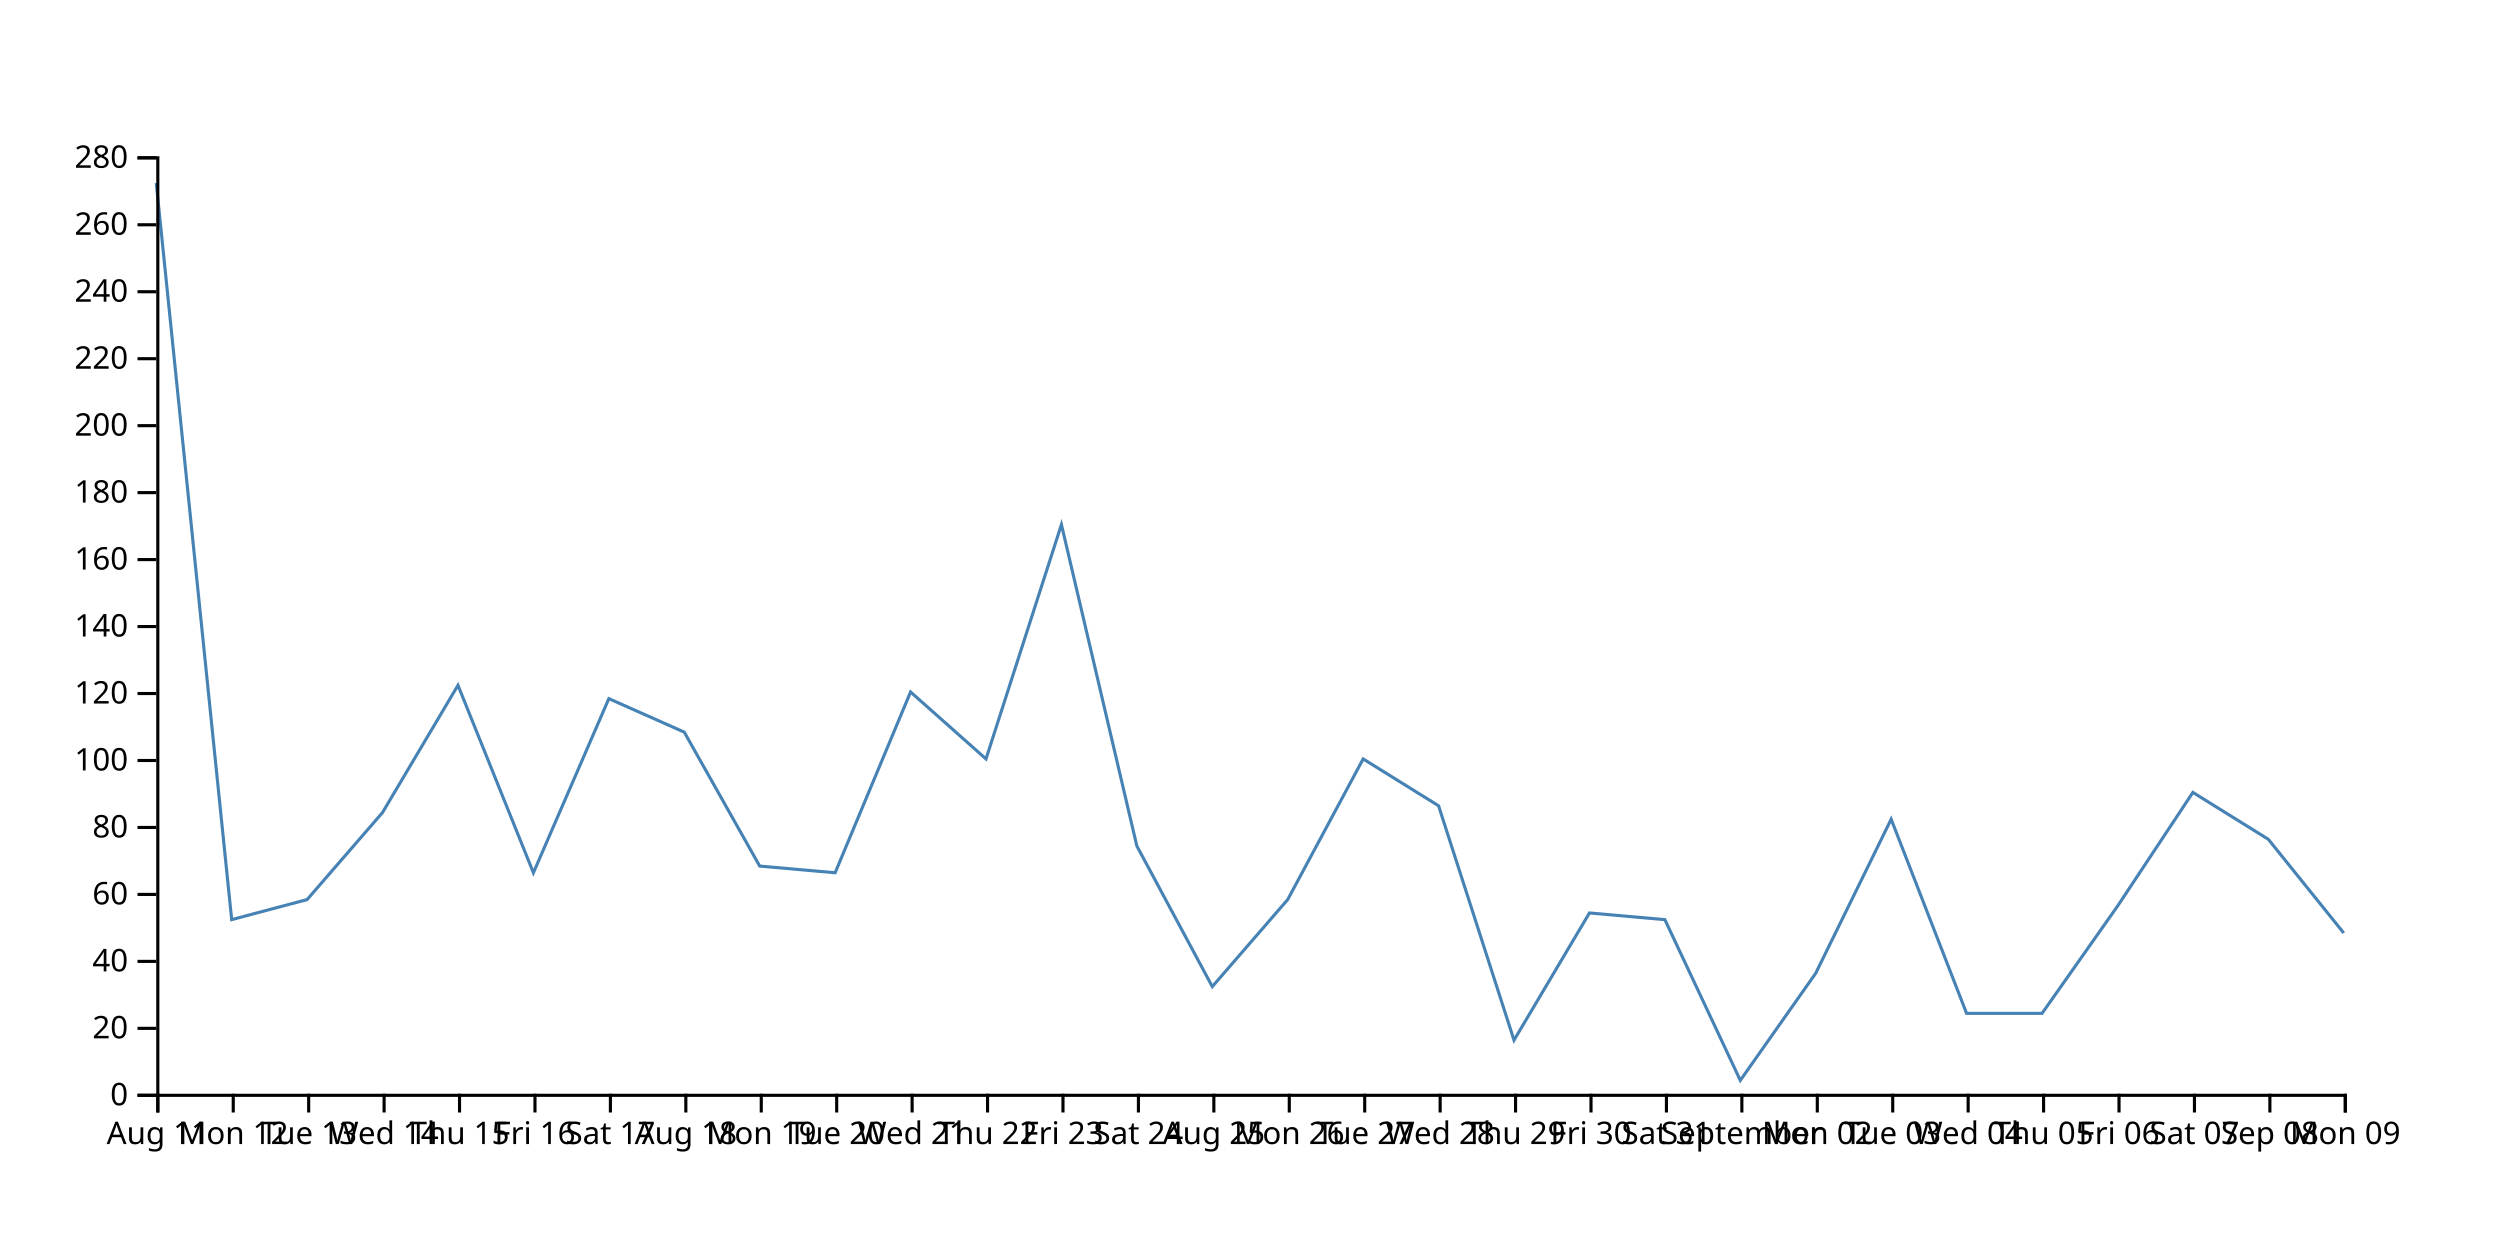
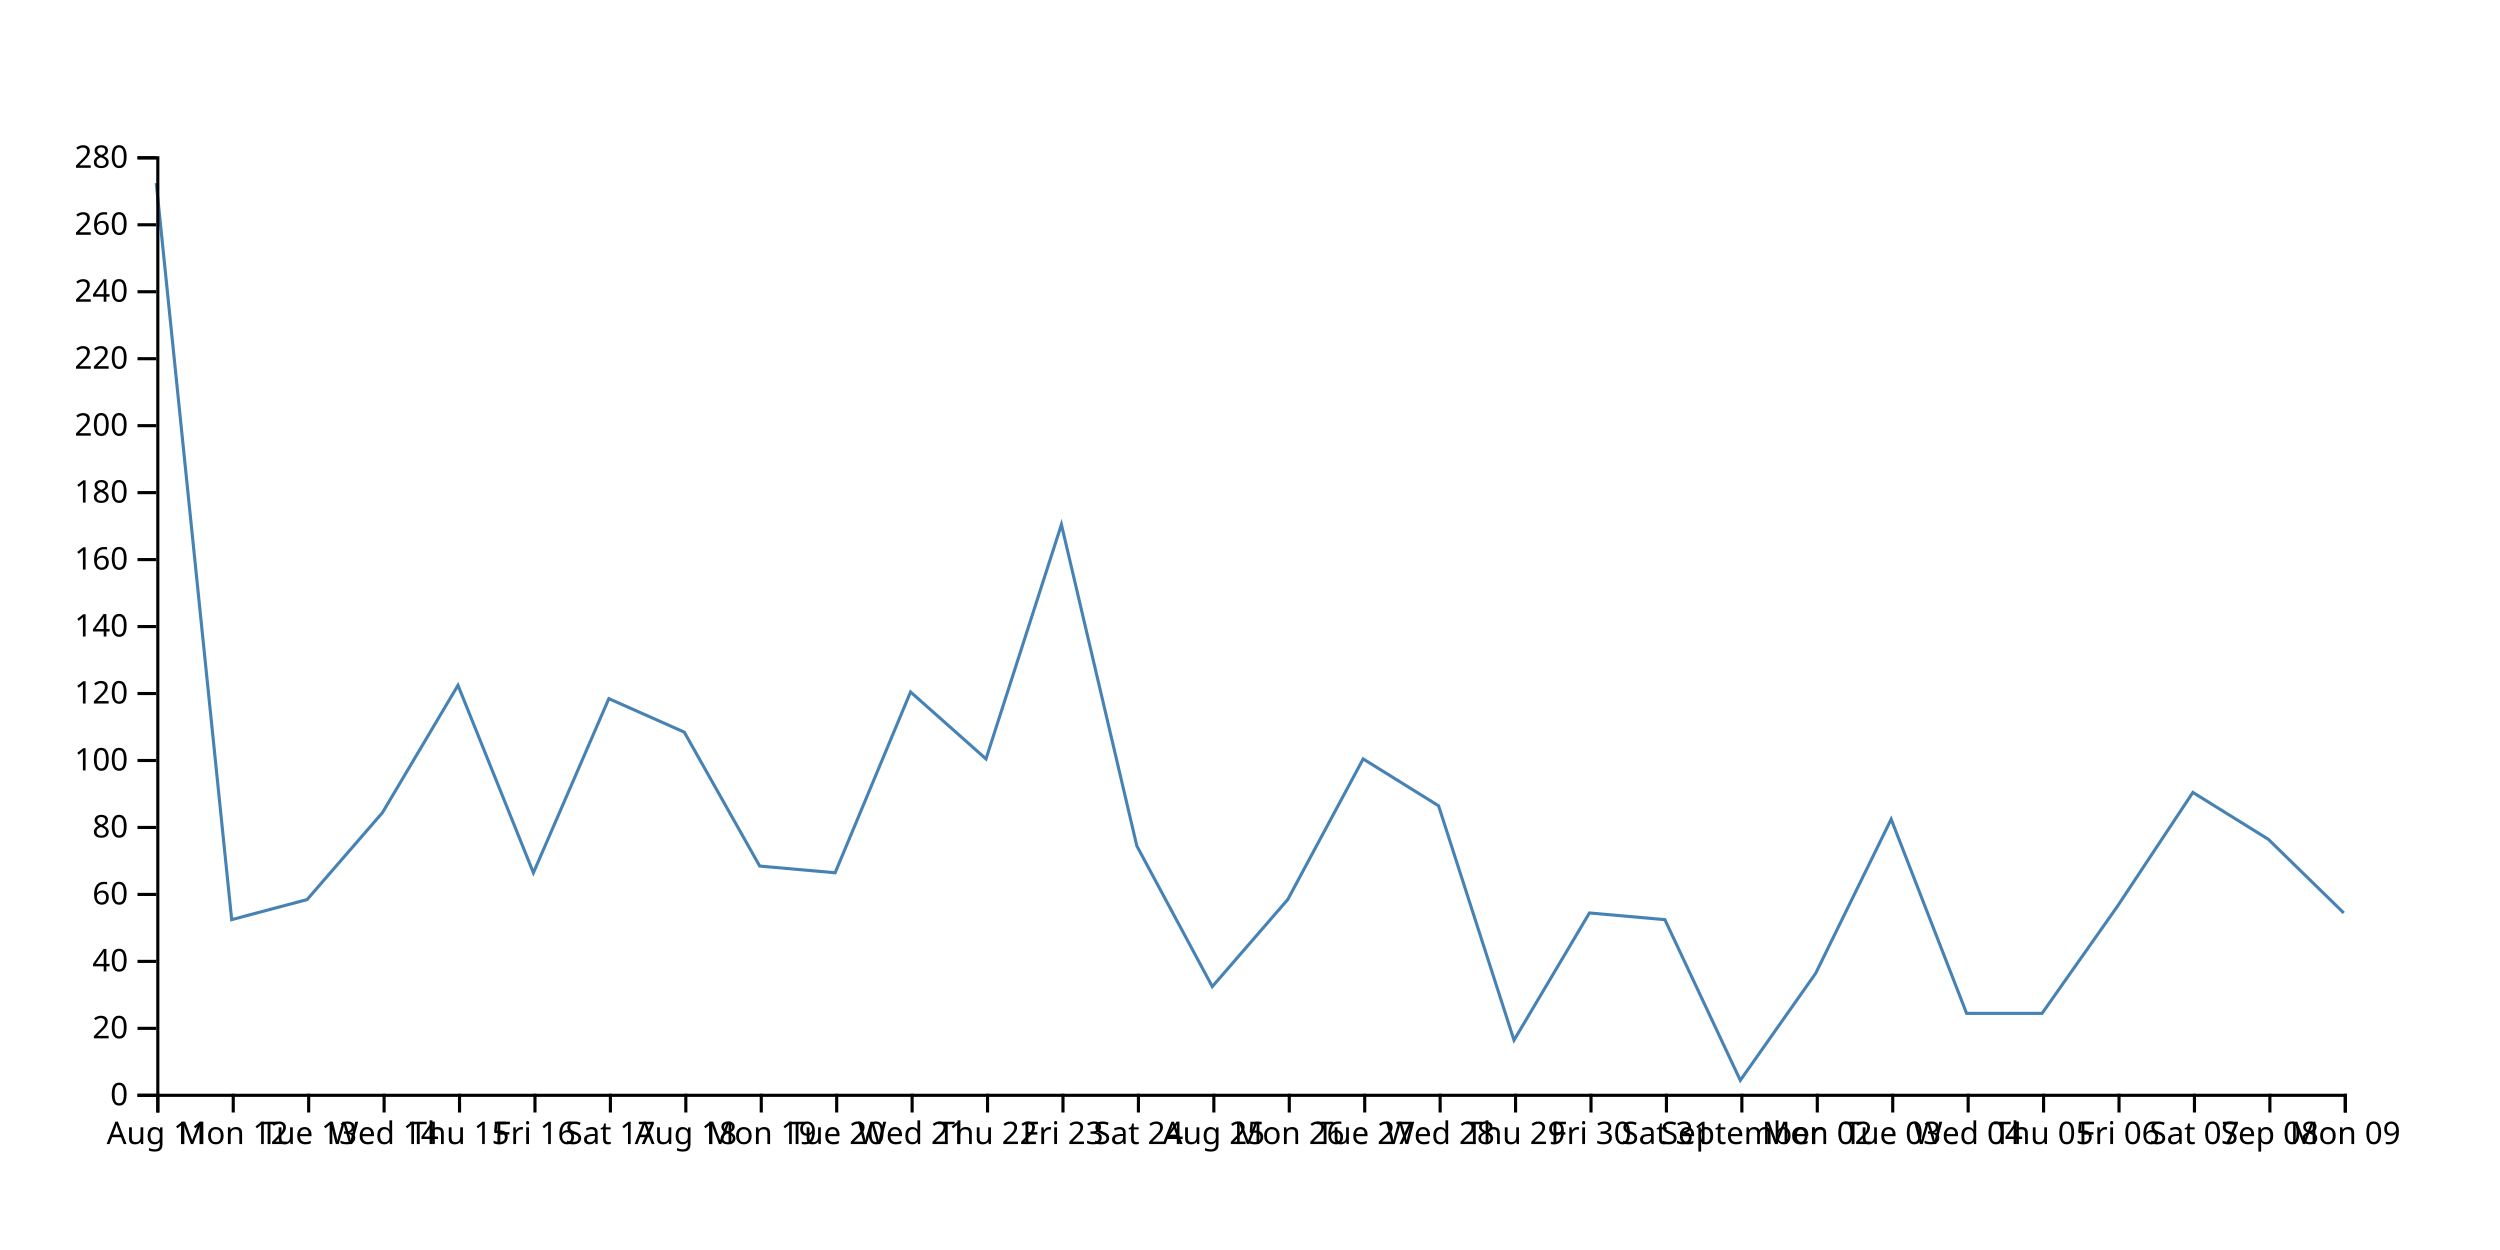
<svg xmlns="http://www.w3.org/2000/svg" width="800" height="400">
-   <path d="M750,298.571L725.862,268.571L701.724,253.571L677.586,290L653.448,324.286L629.31,324.286L605.172,262.143L581.034,311.429L556.897,345.714L532.759,294.286L508.621,292.143L484.483,332.857L460.345,257.857L436.207,242.857L412.069,287.857L387.931,315.714L363.793,270.714L339.655,167.857L315.517,242.857L291.379,221.429L267.241,279.286L243.103,277.143L218.966,234.286L194.828,223.571L170.69,279.286L146.552,219.286L122.414,260L98.276,287.857L74.138,294.286L50,58.571" fill="none" stroke="steelblue" />
+   <path d="M750,292.143L725.862,268.571L701.724,253.571L677.586,290L653.448,324.286L629.31,324.286L605.172,262.143L581.034,311.429L556.897,345.714L532.759,294.286L508.621,292.143L484.483,332.857L460.345,257.857L436.207,242.857L412.069,287.857L387.931,315.714L363.793,270.714L339.655,167.857L315.517,242.857L291.379,221.429L267.241,279.286L243.103,277.143L218.966,234.286L194.828,223.571L170.69,279.286L146.552,219.286L122.414,260L98.276,287.857L74.138,294.286L50,58.571" fill="none" stroke="steelblue" />
  <g transform="translate(0,350)" fill="none" font-size="10" font-family="sans-serif" text-anchor="middle">
    <path class="domain" stroke="currentColor" d="M50.5,6V0.5H750.5V6" />
    <g class="tick" opacity="1" transform="translate(50.5,0)">
      <line stroke="currentColor" y2="6" />
      <text fill="currentColor" y="9" dy="0.71em">Aug 11</text>
    </g>
    <g class="tick" opacity="1" transform="translate(74.63793,0)">
      <line stroke="currentColor" y2="6" />
      <text fill="currentColor" y="9" dy="0.71em">Mon 12</text>
    </g>
    <g class="tick" opacity="1" transform="translate(98.77586,0)">
      <line stroke="currentColor" y2="6" />
      <text fill="currentColor" y="9" dy="0.71em">Tue 13</text>
    </g>
    <g class="tick" opacity="1" transform="translate(122.9138,0)">
      <line stroke="currentColor" y2="6" />
      <text fill="currentColor" y="9" dy="0.71em">Wed 14</text>
    </g>
    <g class="tick" opacity="1" transform="translate(147.0517,0)">
      <line stroke="currentColor" y2="6" />
      <text fill="currentColor" y="9" dy="0.71em">Thu 15</text>
    </g>
    <g class="tick" opacity="1" transform="translate(171.1897,0)">
      <line stroke="currentColor" y2="6" />
      <text fill="currentColor" y="9" dy="0.71em">Fri 16</text>
    </g>
    <g class="tick" opacity="1" transform="translate(195.3276,0)">
      <line stroke="currentColor" y2="6" />
      <text fill="currentColor" y="9" dy="0.71em">Sat 17</text>
    </g>
    <g class="tick" opacity="1" transform="translate(219.4655,0)">
      <line stroke="currentColor" y2="6" />
      <text fill="currentColor" y="9" dy="0.71em">Aug 18</text>
    </g>
    <g class="tick" opacity="1" transform="translate(243.6034,0)">
      <line stroke="currentColor" y2="6" />
      <text fill="currentColor" y="9" dy="0.71em">Mon 19</text>
    </g>
    <g class="tick" opacity="1" transform="translate(267.7414,0)">
      <line stroke="currentColor" y2="6" />
      <text fill="currentColor" y="9" dy="0.71em">Tue 20</text>
    </g>
    <g class="tick" opacity="1" transform="translate(291.8793,0)">
      <line stroke="currentColor" y2="6" />
      <text fill="currentColor" y="9" dy="0.71em">Wed 21</text>
    </g>
    <g class="tick" opacity="1" transform="translate(316.0172,0)">
      <line stroke="currentColor" y2="6" />
      <text fill="currentColor" y="9" dy="0.71em">Thu 22</text>
    </g>
    <g class="tick" opacity="1" transform="translate(340.1552,0)">
      <line stroke="currentColor" y2="6" />
      <text fill="currentColor" y="9" dy="0.71em">Fri 23</text>
    </g>
    <g class="tick" opacity="1" transform="translate(364.2931,0)">
      <line stroke="currentColor" y2="6" />
      <text fill="currentColor" y="9" dy="0.71em">Sat 24</text>
    </g>
    <g class="tick" opacity="1" transform="translate(388.431,0)">
      <line stroke="currentColor" y2="6" />
      <text fill="currentColor" y="9" dy="0.71em">Aug 25</text>
    </g>
    <g class="tick" opacity="1" transform="translate(412.569,0)">
      <line stroke="currentColor" y2="6" />
      <text fill="currentColor" y="9" dy="0.71em">Mon 26</text>
    </g>
    <g class="tick" opacity="1" transform="translate(436.7069,0)">
      <line stroke="currentColor" y2="6" />
      <text fill="currentColor" y="9" dy="0.71em">Tue 27</text>
    </g>
    <g class="tick" opacity="1" transform="translate(460.8448,0)">
      <line stroke="currentColor" y2="6" />
      <text fill="currentColor" y="9" dy="0.71em">Wed 28</text>
    </g>
    <g class="tick" opacity="1" transform="translate(484.9828,0)">
      <line stroke="currentColor" y2="6" />
      <text fill="currentColor" y="9" dy="0.71em">Thu 29</text>
    </g>
    <g class="tick" opacity="1" transform="translate(509.1207,0)">
      <line stroke="currentColor" y2="6" />
      <text fill="currentColor" y="9" dy="0.71em">Fri 30</text>
    </g>
    <g class="tick" opacity="1" transform="translate(533.2586,0)">
      <line stroke="currentColor" y2="6" />
      <text fill="currentColor" y="9" dy="0.71em">Sat 31</text>
    </g>
    <g class="tick" opacity="1" transform="translate(557.3966,0)">
      <line stroke="currentColor" y2="6" />
      <text fill="currentColor" y="9" dy="0.71em">September</text>
    </g>
    <g class="tick" opacity="1" transform="translate(581.5345,0)">
      <line stroke="currentColor" y2="6" />
      <text fill="currentColor" y="9" dy="0.71em">Mon 02</text>
    </g>
    <g class="tick" opacity="1" transform="translate(605.6724,0)">
      <line stroke="currentColor" y2="6" />
      <text fill="currentColor" y="9" dy="0.71em">Tue 03</text>
    </g>
    <g class="tick" opacity="1" transform="translate(629.8103,0)">
      <line stroke="currentColor" y2="6" />
      <text fill="currentColor" y="9" dy="0.71em">Wed 04</text>
    </g>
    <g class="tick" opacity="1" transform="translate(653.9483,0)">
      <line stroke="currentColor" y2="6" />
      <text fill="currentColor" y="9" dy="0.71em">Thu 05</text>
    </g>
    <g class="tick" opacity="1" transform="translate(678.0862,0)">
      <line stroke="currentColor" y2="6" />
      <text fill="currentColor" y="9" dy="0.71em">Fri 06</text>
    </g>
    <g class="tick" opacity="1" transform="translate(702.2241,0)">
      <line stroke="currentColor" y2="6" />
      <text fill="currentColor" y="9" dy="0.71em">Sat 07</text>
    </g>
    <g class="tick" opacity="1" transform="translate(726.3621,0)">
      <line stroke="currentColor" y2="6" />
      <text fill="currentColor" y="9" dy="0.71em">Sep 08</text>
    </g>
    <g class="tick" opacity="1" transform="translate(750.5,0)">
      <line stroke="currentColor" y2="6" />
      <text fill="currentColor" y="9" dy="0.71em">Mon 09</text>
    </g>
  </g>
  <g transform="translate(50,0)" fill="none" font-size="10" font-family="sans-serif" text-anchor="end">
    <path class="domain" stroke="currentColor" d="M-6,350.5H0.5V50.5H-6" />
    <g class="tick" opacity="1" transform="translate(0,350.5)">
      <line stroke="currentColor" x2="-6" />
      <text fill="currentColor" x="-9" dy="0.32em">0</text>
    </g>
    <g class="tick" opacity="1" transform="translate(0,329.0714)">
      <line stroke="currentColor" x2="-6" />
      <text fill="currentColor" x="-9" dy="0.32em">20</text>
    </g>
    <g class="tick" opacity="1" transform="translate(0,307.6429)">
      <line stroke="currentColor" x2="-6" />
      <text fill="currentColor" x="-9" dy="0.32em">40</text>
    </g>
    <g class="tick" opacity="1" transform="translate(0,286.2143)">
      <line stroke="currentColor" x2="-6" />
      <text fill="currentColor" x="-9" dy="0.32em">60</text>
    </g>
    <g class="tick" opacity="1" transform="translate(0,264.7857)">
      <line stroke="currentColor" x2="-6" />
      <text fill="currentColor" x="-9" dy="0.32em">80</text>
    </g>
    <g class="tick" opacity="1" transform="translate(0,243.3571)">
      <line stroke="currentColor" x2="-6" />
      <text fill="currentColor" x="-9" dy="0.32em">100</text>
    </g>
    <g class="tick" opacity="1" transform="translate(0,221.9286)">
      <line stroke="currentColor" x2="-6" />
      <text fill="currentColor" x="-9" dy="0.32em">120</text>
    </g>
    <g class="tick" opacity="1" transform="translate(0,200.5)">
      <line stroke="currentColor" x2="-6" />
      <text fill="currentColor" x="-9" dy="0.32em">140</text>
    </g>
    <g class="tick" opacity="1" transform="translate(0,179.0714)">
      <line stroke="currentColor" x2="-6" />
      <text fill="currentColor" x="-9" dy="0.32em">160</text>
    </g>
    <g class="tick" opacity="1" transform="translate(0,157.6429)">
      <line stroke="currentColor" x2="-6" />
      <text fill="currentColor" x="-9" dy="0.32em">180</text>
    </g>
    <g class="tick" opacity="1" transform="translate(0,136.2143)">
      <line stroke="currentColor" x2="-6" />
      <text fill="currentColor" x="-9" dy="0.32em">200</text>
    </g>
    <g class="tick" opacity="1" transform="translate(0,114.7857)">
      <line stroke="currentColor" x2="-6" />
      <text fill="currentColor" x="-9" dy="0.32em">220</text>
    </g>
    <g class="tick" opacity="1" transform="translate(0,93.35714)">
      <line stroke="currentColor" x2="-6" />
      <text fill="currentColor" x="-9" dy="0.32em">240</text>
    </g>
    <g class="tick" opacity="1" transform="translate(0,71.92857)">
      <line stroke="currentColor" x2="-6" />
      <text fill="currentColor" x="-9" dy="0.32em">260</text>
    </g>
    <g class="tick" opacity="1" transform="translate(0,50.5)">
      <line stroke="currentColor" x2="-6" />
      <text fill="currentColor" x="-9" dy="0.32em">280</text>
    </g>
  </g>
</svg>
